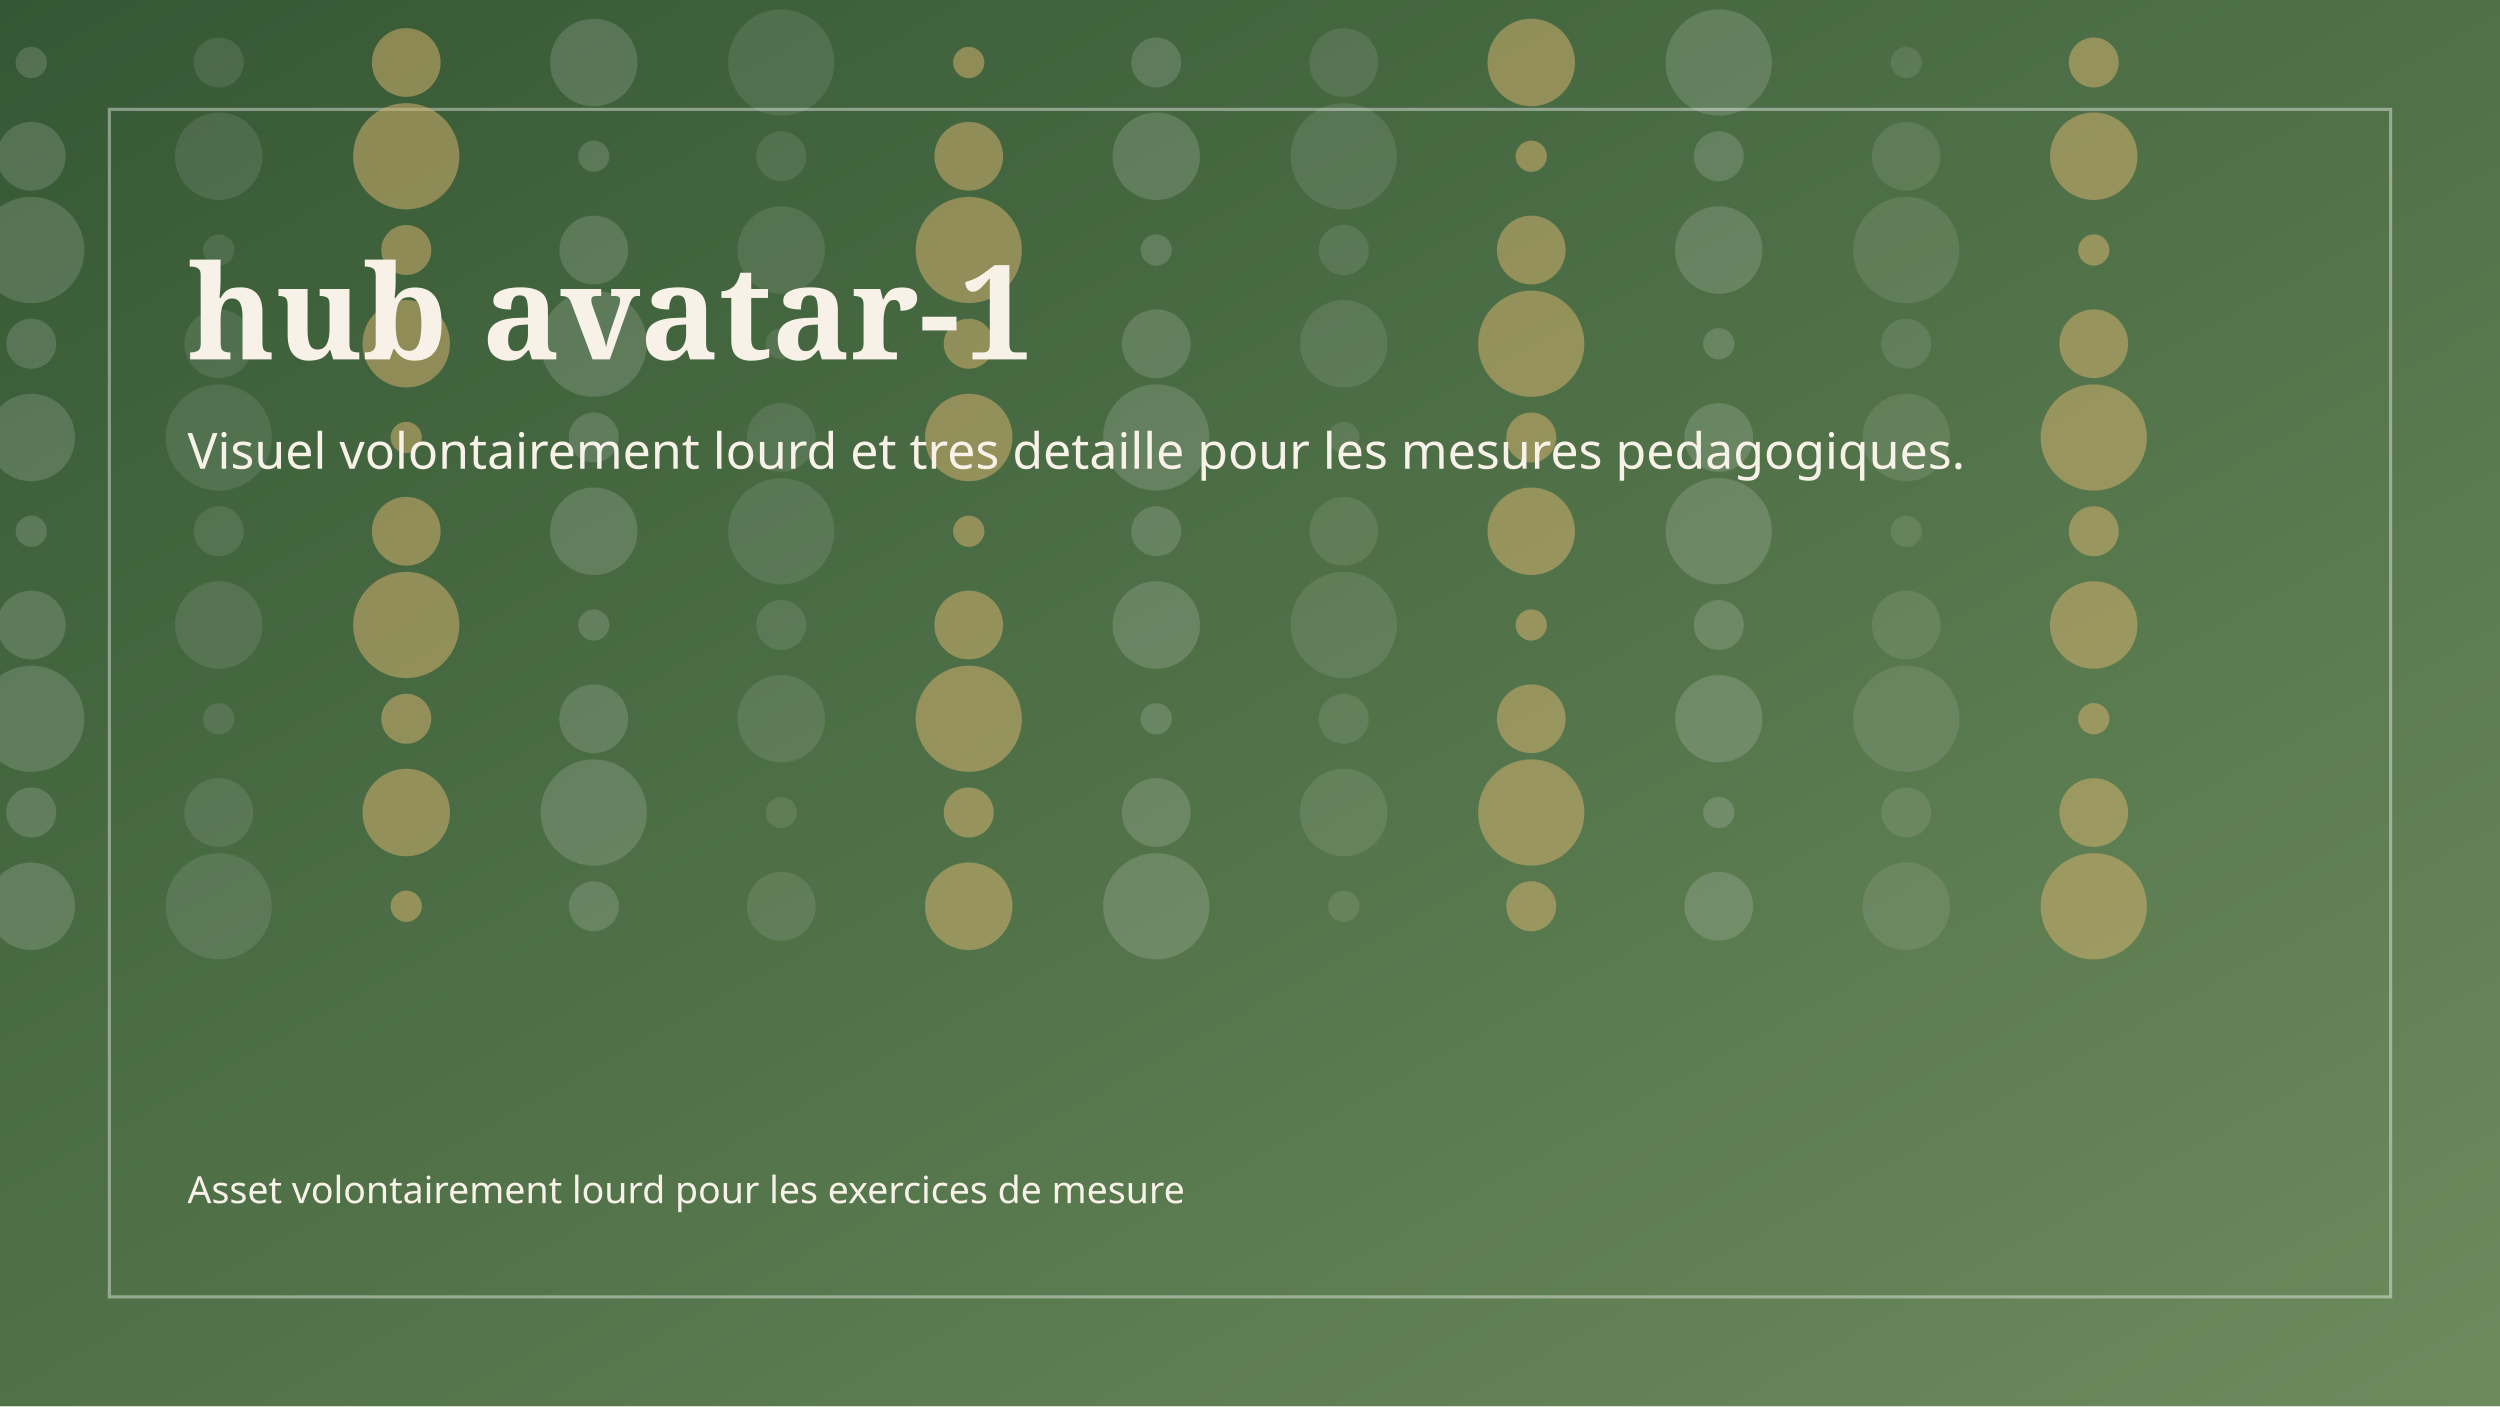
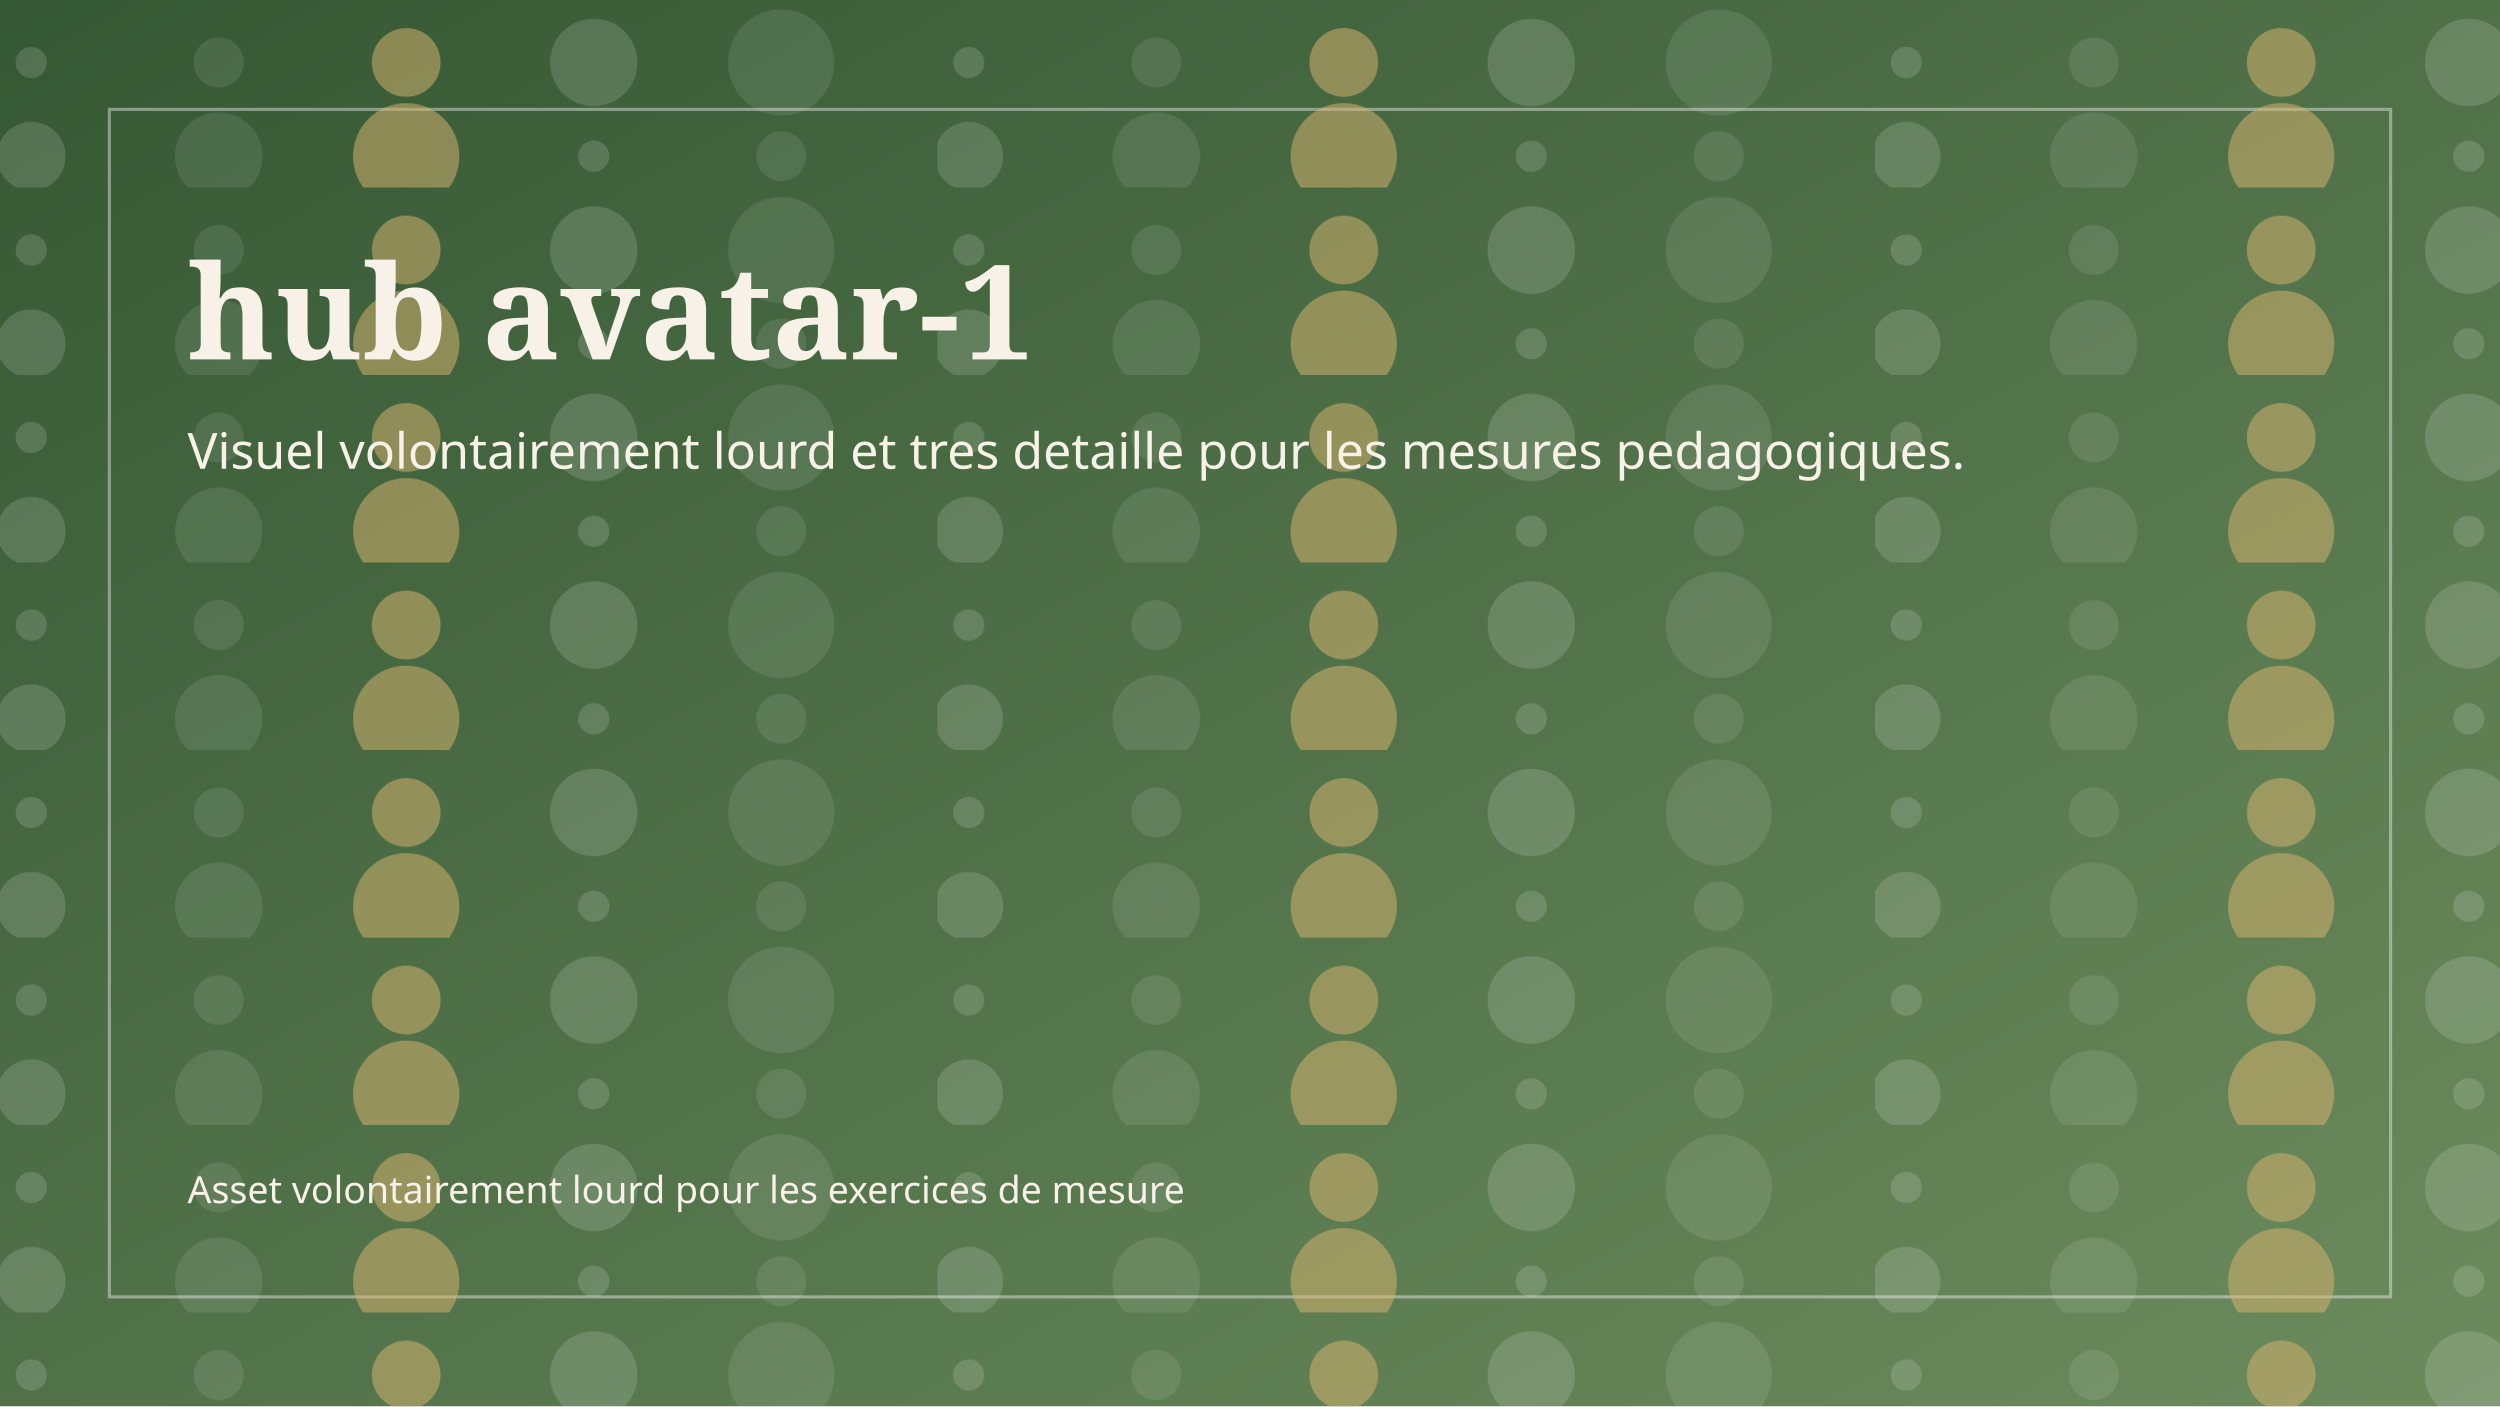
<svg xmlns="http://www.w3.org/2000/svg" width="1600" height="900" viewBox="0 0 1600 900" role="img" aria-labelledby="title desc">
  <defs>
    <linearGradient id="bg" x1="0" y1="0" x2="1" y2="1">
      <stop offset="0%" stop-color="#355834" />
      <stop offset="100%" stop-color="#6c8b5d" />
    </linearGradient>
+     <pattern id="dots" width="600" height="120" patternUnits="userSpaceOnUse">
+       <circle cx="20" cy="40" r="10" fill="rgba(255,255,255,0.28)" opacity="0.52" />
+       <circle cx="140" cy="40" r="16" fill="rgba(255,255,255,0.18)" opacity="0.52" />
+       <circle cx="260" cy="40" r="22" fill="#d6b370" opacity="0.52" />
+       <circle cx="380" cy="40" r="28" fill="rgba(255,255,255,0.28)" opacity="0.52" />
+       <circle cx="500" cy="40" r="34" fill="rgba(255,255,255,0.18)" opacity="0.52" />
+       <circle cx="20" cy="100" r="22" fill="rgba(255,255,255,0.28)" opacity="0.52" />
+       <circle cx="140" cy="100" r="28" fill="rgba(255,255,255,0.18)" opacity="0.52" />
+       <circle cx="260" cy="100" r="34" fill="#d6b370" opacity="0.52" />
+       <circle cx="380" cy="100" r="10" fill="rgba(255,255,255,0.28)" opacity="0.52" />
+       <circle cx="500" cy="100" r="16" fill="rgba(255,255,255,0.18)" opacity="0.52" />
+     </pattern>
  </defs>
  <rect width="1600" height="900" fill="url(#bg)" />
  <rect x="70" y="70" width="1460" height="760" fill="none" stroke="rgba(255,255,255,0.4)" stroke-width="2" />
-   <circle cx="20" cy="40" r="10" fill="rgba(255,255,255,0.28)" opacity="0.52" />
-   <circle cx="140" cy="40" r="16" fill="rgba(255,255,255,0.18)" opacity="0.52" />
-   <circle cx="260" cy="40" r="22" fill="#d6b370" opacity="0.52" />
-   <circle cx="380" cy="40" r="28" fill="rgba(255,255,255,0.28)" opacity="0.52" />
-   <circle cx="500" cy="40" r="34" fill="rgba(255,255,255,0.18)" opacity="0.52" />
-   <circle cx="620" cy="40" r="10" fill="#d6b370" opacity="0.52" />
-   <circle cx="740" cy="40" r="16" fill="rgba(255,255,255,0.28)" opacity="0.52" />
-   <circle cx="860" cy="40" r="22" fill="rgba(255,255,255,0.18)" opacity="0.52" />
-   <circle cx="980" cy="40" r="28" fill="#d6b370" opacity="0.52" />
-   <circle cx="1100" cy="40" r="34" fill="rgba(255,255,255,0.28)" opacity="0.52" />
-   <circle cx="1220" cy="40" r="10" fill="rgba(255,255,255,0.18)" opacity="0.52" />
-   <circle cx="1340" cy="40" r="16" fill="#d6b370" opacity="0.52" />
-   <circle cx="20" cy="100" r="22" fill="rgba(255,255,255,0.28)" opacity="0.52" />
-   <circle cx="140" cy="100" r="28" fill="rgba(255,255,255,0.18)" opacity="0.52" />
-   <circle cx="260" cy="100" r="34" fill="#d6b370" opacity="0.52" />
-   <circle cx="380" cy="100" r="10" fill="rgba(255,255,255,0.28)" opacity="0.52" />
-   <circle cx="500" cy="100" r="16" fill="rgba(255,255,255,0.18)" opacity="0.52" />
-   <circle cx="620" cy="100" r="22" fill="#d6b370" opacity="0.52" />
-   <circle cx="740" cy="100" r="28" fill="rgba(255,255,255,0.28)" opacity="0.52" />
-   <circle cx="860" cy="100" r="34" fill="rgba(255,255,255,0.18)" opacity="0.52" />
-   <circle cx="980" cy="100" r="10" fill="#d6b370" opacity="0.52" />
-   <circle cx="1100" cy="100" r="16" fill="rgba(255,255,255,0.28)" opacity="0.52" />
-   <circle cx="1220" cy="100" r="22" fill="rgba(255,255,255,0.18)" opacity="0.52" />
-   <circle cx="1340" cy="100" r="28" fill="#d6b370" opacity="0.52" />
-   <circle cx="20" cy="160" r="34" fill="rgba(255,255,255,0.28)" opacity="0.52" />
-   <circle cx="140" cy="160" r="10" fill="rgba(255,255,255,0.18)" opacity="0.52" />
-   <circle cx="260" cy="160" r="16" fill="#d6b370" opacity="0.52" />
-   <circle cx="380" cy="160" r="22" fill="rgba(255,255,255,0.28)" opacity="0.52" />
-   <circle cx="500" cy="160" r="28" fill="rgba(255,255,255,0.18)" opacity="0.52" />
-   <circle cx="620" cy="160" r="34" fill="#d6b370" opacity="0.52" />
-   <circle cx="740" cy="160" r="10" fill="rgba(255,255,255,0.28)" opacity="0.52" />
-   <circle cx="860" cy="160" r="16" fill="rgba(255,255,255,0.18)" opacity="0.52" />
-   <circle cx="980" cy="160" r="22" fill="#d6b370" opacity="0.52" />
-   <circle cx="1100" cy="160" r="28" fill="rgba(255,255,255,0.28)" opacity="0.52" />
-   <circle cx="1220" cy="160" r="34" fill="rgba(255,255,255,0.18)" opacity="0.52" />
-   <circle cx="1340" cy="160" r="10" fill="#d6b370" opacity="0.52" />
-   <circle cx="20" cy="220" r="16" fill="rgba(255,255,255,0.28)" opacity="0.52" />
-   <circle cx="140" cy="220" r="22" fill="rgba(255,255,255,0.18)" opacity="0.52" />
-   <circle cx="260" cy="220" r="28" fill="#d6b370" opacity="0.52" />
-   <circle cx="380" cy="220" r="34" fill="rgba(255,255,255,0.28)" opacity="0.52" />
-   <circle cx="500" cy="220" r="10" fill="rgba(255,255,255,0.18)" opacity="0.52" />
-   <circle cx="620" cy="220" r="16" fill="#d6b370" opacity="0.52" />
-   <circle cx="740" cy="220" r="22" fill="rgba(255,255,255,0.28)" opacity="0.52" />
-   <circle cx="860" cy="220" r="28" fill="rgba(255,255,255,0.18)" opacity="0.52" />
-   <circle cx="980" cy="220" r="34" fill="#d6b370" opacity="0.52" />
-   <circle cx="1100" cy="220" r="10" fill="rgba(255,255,255,0.28)" opacity="0.52" />
-   <circle cx="1220" cy="220" r="16" fill="rgba(255,255,255,0.18)" opacity="0.52" />
-   <circle cx="1340" cy="220" r="22" fill="#d6b370" opacity="0.52" />
-   <circle cx="20" cy="280" r="28" fill="rgba(255,255,255,0.28)" opacity="0.52" />
-   <circle cx="140" cy="280" r="34" fill="rgba(255,255,255,0.18)" opacity="0.52" />
-   <circle cx="260" cy="280" r="10" fill="#d6b370" opacity="0.52" />
-   <circle cx="380" cy="280" r="16" fill="rgba(255,255,255,0.28)" opacity="0.52" />
-   <circle cx="500" cy="280" r="22" fill="rgba(255,255,255,0.18)" opacity="0.52" />
-   <circle cx="620" cy="280" r="28" fill="#d6b370" opacity="0.52" />
-   <circle cx="740" cy="280" r="34" fill="rgba(255,255,255,0.28)" opacity="0.52" />
-   <circle cx="860" cy="280" r="10" fill="rgba(255,255,255,0.18)" opacity="0.52" />
-   <circle cx="980" cy="280" r="16" fill="#d6b370" opacity="0.52" />
-   <circle cx="1100" cy="280" r="22" fill="rgba(255,255,255,0.28)" opacity="0.52" />
-   <circle cx="1220" cy="280" r="28" fill="rgba(255,255,255,0.18)" opacity="0.52" />
-   <circle cx="1340" cy="280" r="34" fill="#d6b370" opacity="0.52" />
-   <circle cx="20" cy="340" r="10" fill="rgba(255,255,255,0.28)" opacity="0.52" />
-   <circle cx="140" cy="340" r="16" fill="rgba(255,255,255,0.18)" opacity="0.52" />
-   <circle cx="260" cy="340" r="22" fill="#d6b370" opacity="0.52" />
-   <circle cx="380" cy="340" r="28" fill="rgba(255,255,255,0.28)" opacity="0.52" />
-   <circle cx="500" cy="340" r="34" fill="rgba(255,255,255,0.18)" opacity="0.52" />
-   <circle cx="620" cy="340" r="10" fill="#d6b370" opacity="0.52" />
-   <circle cx="740" cy="340" r="16" fill="rgba(255,255,255,0.28)" opacity="0.52" />
-   <circle cx="860" cy="340" r="22" fill="rgba(255,255,255,0.18)" opacity="0.52" />
-   <circle cx="980" cy="340" r="28" fill="#d6b370" opacity="0.52" />
-   <circle cx="1100" cy="340" r="34" fill="rgba(255,255,255,0.28)" opacity="0.52" />
-   <circle cx="1220" cy="340" r="10" fill="rgba(255,255,255,0.18)" opacity="0.52" />
-   <circle cx="1340" cy="340" r="16" fill="#d6b370" opacity="0.52" />
-   <circle cx="20" cy="400" r="22" fill="rgba(255,255,255,0.28)" opacity="0.52" />
-   <circle cx="140" cy="400" r="28" fill="rgba(255,255,255,0.18)" opacity="0.52" />
-   <circle cx="260" cy="400" r="34" fill="#d6b370" opacity="0.52" />
-   <circle cx="380" cy="400" r="10" fill="rgba(255,255,255,0.28)" opacity="0.52" />
-   <circle cx="500" cy="400" r="16" fill="rgba(255,255,255,0.18)" opacity="0.52" />
-   <circle cx="620" cy="400" r="22" fill="#d6b370" opacity="0.52" />
-   <circle cx="740" cy="400" r="28" fill="rgba(255,255,255,0.28)" opacity="0.52" />
-   <circle cx="860" cy="400" r="34" fill="rgba(255,255,255,0.18)" opacity="0.52" />
-   <circle cx="980" cy="400" r="10" fill="#d6b370" opacity="0.52" />
-   <circle cx="1100" cy="400" r="16" fill="rgba(255,255,255,0.28)" opacity="0.52" />
-   <circle cx="1220" cy="400" r="22" fill="rgba(255,255,255,0.18)" opacity="0.52" />
-   <circle cx="1340" cy="400" r="28" fill="#d6b370" opacity="0.52" />
-   <circle cx="20" cy="460" r="34" fill="rgba(255,255,255,0.28)" opacity="0.52" />
-   <circle cx="140" cy="460" r="10" fill="rgba(255,255,255,0.18)" opacity="0.52" />
-   <circle cx="260" cy="460" r="16" fill="#d6b370" opacity="0.52" />
-   <circle cx="380" cy="460" r="22" fill="rgba(255,255,255,0.28)" opacity="0.52" />
-   <circle cx="500" cy="460" r="28" fill="rgba(255,255,255,0.18)" opacity="0.52" />
-   <circle cx="620" cy="460" r="34" fill="#d6b370" opacity="0.52" />
-   <circle cx="740" cy="460" r="10" fill="rgba(255,255,255,0.28)" opacity="0.52" />
-   <circle cx="860" cy="460" r="16" fill="rgba(255,255,255,0.18)" opacity="0.52" />
-   <circle cx="980" cy="460" r="22" fill="#d6b370" opacity="0.52" />
-   <circle cx="1100" cy="460" r="28" fill="rgba(255,255,255,0.28)" opacity="0.52" />
-   <circle cx="1220" cy="460" r="34" fill="rgba(255,255,255,0.18)" opacity="0.52" />
-   <circle cx="1340" cy="460" r="10" fill="#d6b370" opacity="0.52" />
-   <circle cx="20" cy="520" r="16" fill="rgba(255,255,255,0.28)" opacity="0.52" />
-   <circle cx="140" cy="520" r="22" fill="rgba(255,255,255,0.18)" opacity="0.52" />
-   <circle cx="260" cy="520" r="28" fill="#d6b370" opacity="0.52" />
-   <circle cx="380" cy="520" r="34" fill="rgba(255,255,255,0.28)" opacity="0.52" />
-   <circle cx="500" cy="520" r="10" fill="rgba(255,255,255,0.18)" opacity="0.52" />
-   <circle cx="620" cy="520" r="16" fill="#d6b370" opacity="0.52" />
-   <circle cx="740" cy="520" r="22" fill="rgba(255,255,255,0.28)" opacity="0.52" />
-   <circle cx="860" cy="520" r="28" fill="rgba(255,255,255,0.18)" opacity="0.52" />
-   <circle cx="980" cy="520" r="34" fill="#d6b370" opacity="0.52" />
-   <circle cx="1100" cy="520" r="10" fill="rgba(255,255,255,0.28)" opacity="0.52" />
-   <circle cx="1220" cy="520" r="16" fill="rgba(255,255,255,0.18)" opacity="0.52" />
-   <circle cx="1340" cy="520" r="22" fill="#d6b370" opacity="0.52" />
-   <circle cx="20" cy="580" r="28" fill="rgba(255,255,255,0.28)" opacity="0.52" />
-   <circle cx="140" cy="580" r="34" fill="rgba(255,255,255,0.18)" opacity="0.52" />
-   <circle cx="260" cy="580" r="10" fill="#d6b370" opacity="0.52" />
-   <circle cx="380" cy="580" r="16" fill="rgba(255,255,255,0.28)" opacity="0.52" />
-   <circle cx="500" cy="580" r="22" fill="rgba(255,255,255,0.18)" opacity="0.52" />
-   <circle cx="620" cy="580" r="28" fill="#d6b370" opacity="0.52" />
-   <circle cx="740" cy="580" r="34" fill="rgba(255,255,255,0.28)" opacity="0.52" />
-   <circle cx="860" cy="580" r="10" fill="rgba(255,255,255,0.18)" opacity="0.52" />
-   <circle cx="980" cy="580" r="16" fill="#d6b370" opacity="0.52" />
-   <circle cx="1100" cy="580" r="22" fill="rgba(255,255,255,0.28)" opacity="0.52" />
-   <circle cx="1220" cy="580" r="28" fill="rgba(255,255,255,0.18)" opacity="0.52" />
-   <circle cx="1340" cy="580" r="34" fill="#d6b370" opacity="0.52" />
+   <rect width="1600" height="900" fill="url(#dots)" />
  <g fill="#f7f1e8">
    <text x="120" y="230" font-size="84" font-family="Georgia, serif" font-weight="700">hub avatar-1</text>
    <text x="120" y="300" font-size="32" font-family="Trebuchet MS, sans-serif">Visuel volontairement lourd et tres detaille pour les mesures pedagogiques.</text>
    <text x="120" y="770" font-size="24" font-family="Trebuchet MS, sans-serif">Asset volontairement lourd pour les exercices de mesure</text>
  </g>
</svg>
